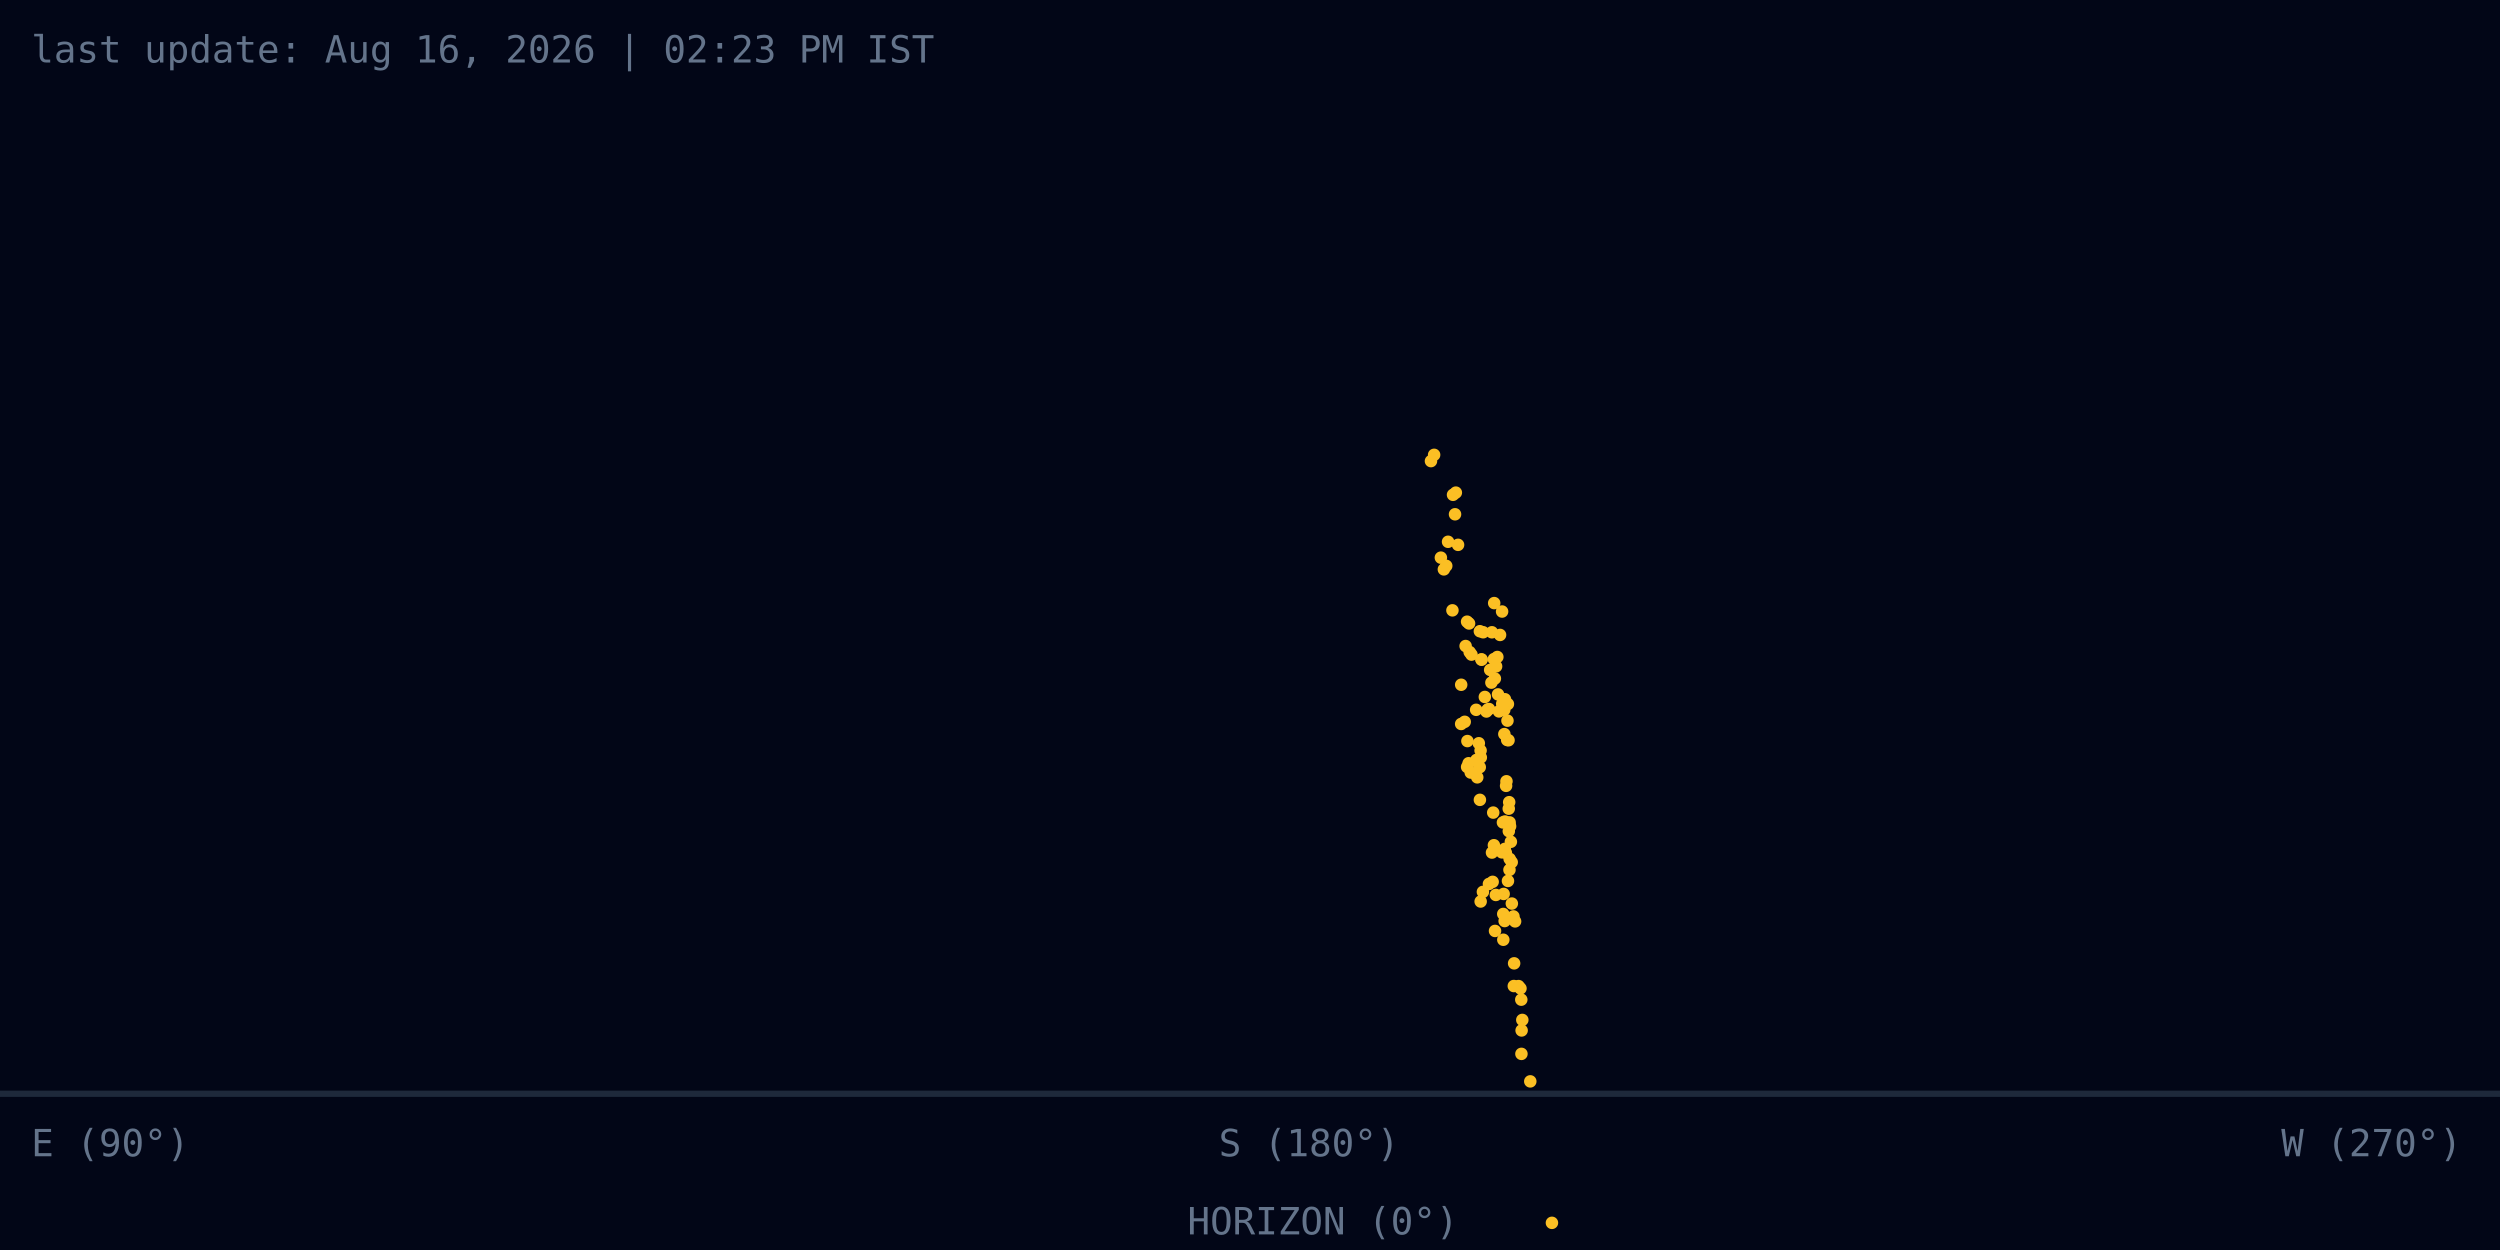
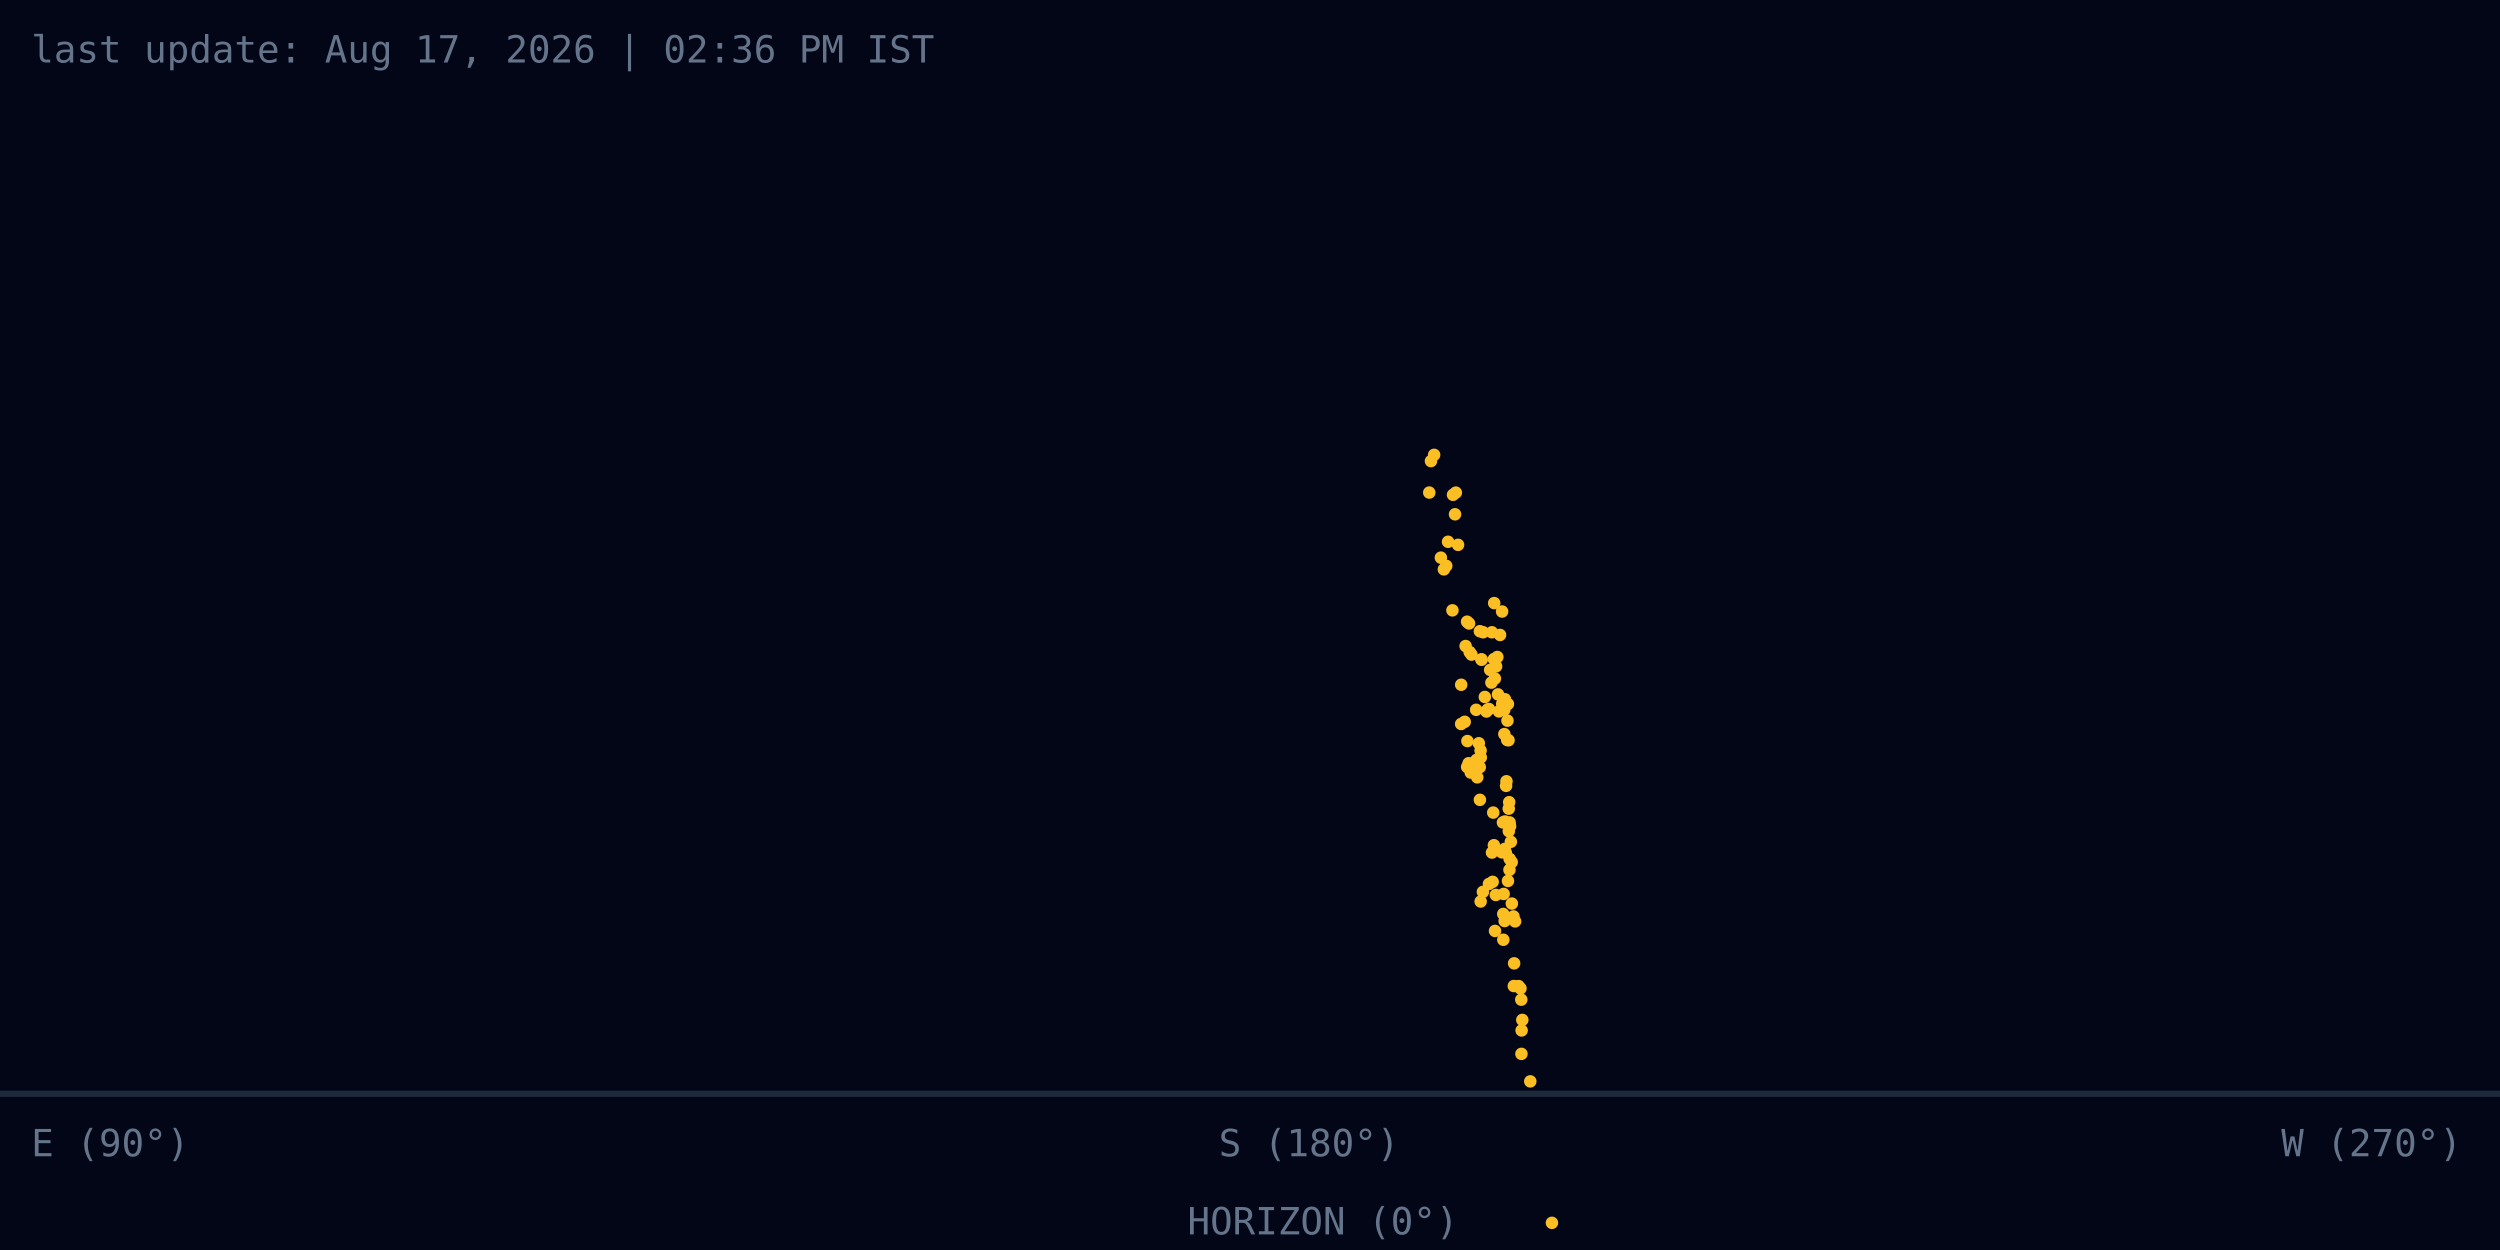
<svg xmlns="http://www.w3.org/2000/svg" width="800" height="400" viewBox="0 0 800 400">
  <rect width="800" height="400" fill="#020617" />
-   <text id="last-update" x="10" y="20" fill="#64748b" font-family="monospace">last update: Aug 16, 2026 | 02:23 PM IST</text>
+   <text id="last-update" x="10" y="20" fill="#64748b" font-family="monospace">last update: Aug 17, 2026 | 02:36 PM IST</text>
  <line x1="0" y1="350" x2="800" y2="350" stroke="#1e293b" stroke-width="2" />
  <text x="380" y="395" fill="#64748b" font-size="12" font-family="monospace">HORIZON (0°)</text>
  <text x="730" y="370" fill="#64748b" font-size="12" font-family="monospace">W (270°)</text>
  <text x="390" y="370" fill="#64748b" font-size="12" font-family="monospace">S (180°)</text>
  <text x="10" y="370" fill="#64748b" font-size="12" font-family="monospace">E (90°)</text>
  <g id="analemma-points">
    <circle cx=" 465.61" cy=" 164.57" r="2" fill="#fbbf24">
 </circle>
    <circle cx=" 467.57" cy=" 231.67" r="2" fill="#fbbf24">
 </circle>
    <circle cx=" 467.58" cy=" 219.12" r="2" fill="#fbbf24">
 </circle>
    <circle cx=" 468.71" cy=" 230.98" r="2" fill="#fbbf24">
 </circle>
    <circle cx=" 469.57" cy=" 237.14" r="2" fill="#fbbf24">
 </circle>
    <circle cx=" 469.00" cy=" 206.73" r="2" fill="#fbbf24">
 </circle>
    <circle cx=" 469.47" cy=" 198.94" r="2" fill="#fbbf24">
 </circle>
    <circle cx=" 470.10" cy=" 199.51" r="2" fill="#fbbf24">
 </circle>
    <circle cx=" 474.53" cy=" 285.41" r="2" fill="#fbbf24">
 </circle>
    <circle cx=" 472.47" cy=" 243.18" r="2" fill="#fbbf24">
 </circle>
    <circle cx=" 473.57" cy=" 255.95" r="2" fill="#fbbf24">
 </circle>
    <circle cx=" 473.22" cy=" 237.84" r="2" fill="#fbbf24">
 </circle>
    <circle cx=" 473.79" cy=" 240.17" r="2" fill="#fbbf24">
 </circle>
    <circle cx=" 473.56" cy=" 201.99" r="2" fill="#fbbf24">
 </circle>
    <circle cx=" 474.09" cy=" 210.99" r="2" fill="#fbbf24">
 </circle>
    <circle cx=" 478.41" cy=" 297.90" r="2" fill="#fbbf24">
 </circle>
    <circle cx=" 477.65" cy=" 282.19" r="2" fill="#fbbf24">
 </circle>
    <circle cx=" 477.44" cy=" 272.82" r="2" fill="#fbbf24">
 </circle>
    <circle cx=" 478.67" cy=" 286.38" r="2" fill="#fbbf24">
 </circle>
    <circle cx=" 478.05" cy=" 270.47" r="2" fill="#fbbf24">
 </circle>
    <circle cx=" 476.85" cy=" 214.37" r="2" fill="#fbbf24">
 </circle>
    <circle cx=" 477.25" cy=" 218.44" r="2" fill="#fbbf24">
 </circle>
    <circle cx=" 481.06" cy=" 300.72" r="2" fill="#fbbf24">
 </circle>
    <circle cx=" 481.04" cy=" 292.47" r="2" fill="#fbbf24">
 </circle>
    <circle cx=" 481.49" cy=" 294.73" r="2" fill="#fbbf24">
 </circle>
    <circle cx=" 481.17" cy=" 286.06" r="2" fill="#fbbf24">
 </circle>
    <circle cx=" 479.37" cy=" 222.21" r="2" fill="#fbbf24">
 </circle>
    <circle cx=" 479.67" cy=" 227.65" r="2" fill="#fbbf24">
 </circle>
    <circle cx=" 498.29" cy=" 411.31" r="2" fill="#fbbf24">
 </circle>
    <circle cx=" 498.34" cy=" 411.53" r="2" fill="#fbbf24">
 </circle>
    <circle cx=" 484.42" cy=" 315.53" r="2" fill="#fbbf24">
 </circle>
    <circle cx=" 486.86" cy=" 337.24" r="2" fill="#fbbf24">
 </circle>
    <circle cx=" 481.87" cy=" 272.88" r="2" fill="#fbbf24">
 </circle>
    <circle cx=" 482.55" cy=" 281.90" r="2" fill="#fbbf24">
 </circle>
    <circle cx=" 481.19" cy=" 226.61" r="2" fill="#fbbf24">
 </circle>
    <circle cx=" 481.39" cy=" 234.91" r="2" fill="#fbbf24">
 </circle>
    <circle cx=" 486.92" cy=" 329.74" r="2" fill="#fbbf24">
 </circle>
    <circle cx=" 483.03" cy=" 278.36" r="2" fill="#fbbf24">
 </circle>
    <circle cx=" 483.79" cy=" 289.14" r="2" fill="#fbbf24">
 </circle>
    <circle cx=" 485.93" cy=" 315.55" r="2" fill="#fbbf24">
 </circle>
    <circle cx=" 484.30" cy=" 293.26" r="2" fill="#fbbf24">
 </circle>
    <circle cx=" 482.30" cy=" 236.80" r="2" fill="#fbbf24">
 </circle>
    <circle cx=" 482.80" cy=" 258.78" r="2" fill="#fbbf24">
 </circle>
    <circle cx=" 501.22" cy=" 413.90" r="2" fill="#fbbf24">
 </circle>
    <circle cx=" 489.69" cy=" 346.04" r="2" fill="#fbbf24">
 </circle>
    <circle cx=" 486.81" cy=" 319.89" r="2" fill="#fbbf24">
 </circle>
    <circle cx=" 484.83" cy=" 294.84" r="2" fill="#fbbf24">
 </circle>
    <circle cx=" 486.55" cy=" 316.29" r="2" fill="#fbbf24">
 </circle>
    <circle cx=" 482.73" cy=" 236.88" r="2" fill="#fbbf24">
 </circle>
    <circle cx=" 483.48" cy=" 269.37" r="2" fill="#fbbf24">
 </circle>
    <circle cx=" 496.62" cy=" 391.31" r="2" fill="#fbbf24">
 </circle>
    <circle cx=" 483.75" cy=" 275.90" r="2" fill="#fbbf24">
 </circle>
    <circle cx=" 483.23" cy=" 264.40" r="2" fill="#fbbf24">
 </circle>
    <circle cx=" 482.94" cy=" 256.70" r="2" fill="#fbbf24">
 </circle>
    <circle cx=" 483.08" cy=" 263.17" r="2" fill="#fbbf24">
 </circle>
    <circle cx=" 482.53" cy=" 225.29" r="2" fill="#fbbf24">
 </circle>
    <circle cx=" 482.39" cy=" 230.61" r="2" fill="#fbbf24">
 </circle>
    <circle cx=" 487.14" cy=" 326.38" r="2" fill="#fbbf24">
 </circle>
    <circle cx=" 482.82" cy=" 265.96" r="2" fill="#fbbf24">
 </circle>
    <circle cx=" 483.09" cy=" 274.84" r="2" fill="#fbbf24">
 </circle>
    <circle cx=" 482.07" cy=" 250.01" r="2" fill="#fbbf24">
 </circle>
    <circle cx=" 481.95" cy=" 251.47" r="2" fill="#fbbf24">
 </circle>
    <circle cx=" 481.58" cy=" 223.76" r="2" fill="#fbbf24">
 </circle>
    <circle cx=" 481.36" cy=" 227.15" r="2" fill="#fbbf24">
 </circle>
    <circle cx=" 484.52" cy=" 308.27" r="2" fill="#fbbf24">
 </circle>
    <circle cx=" 481.59" cy=" 262.88" r="2" fill="#fbbf24">
 </circle>
    <circle cx=" 480.71" cy=" 225.23" r="2" fill="#fbbf24">
 </circle>
    <circle cx=" 481.54" cy=" 271.65" r="2" fill="#fbbf24">
 </circle>
    <circle cx=" 480.94" cy=" 263.18" r="2" fill="#fbbf24">
 </circle>
    <circle cx=" 480.67" cy=" 195.69" r="2" fill="#fbbf24">
 </circle>
    <circle cx=" 480.02" cy=" 203.18" r="2" fill="#fbbf24">
 </circle>
    <circle cx=" 480.62" cy=" 272.75" r="2" fill="#fbbf24">
 </circle>
    <circle cx=" 479.15" cy=" 210.24" r="2" fill="#fbbf24">
 </circle>
    <circle cx=" 478.75" cy=" 213.23" r="2" fill="#fbbf24">
 </circle>
    <circle cx=" 478.36" cy=" 217.14" r="2" fill="#fbbf24">
 </circle>
    <circle cx=" 478.05" cy=" 210.91" r="2" fill="#fbbf24">
 </circle>
    <circle cx=" 478.14" cy=" 192.99" r="2" fill="#fbbf24">
 </circle>
    <circle cx=" 477.41" cy=" 202.33" r="2" fill="#fbbf24">
 </circle>
    <circle cx=" 477.83" cy=" 260.03" r="2" fill="#fbbf24">
 </circle>
    <circle cx=" 476.48" cy=" 226.89" r="2" fill="#fbbf24">
 </circle>
    <circle cx=" 476.07" cy=" 227.06" r="2" fill="#fbbf24">
 </circle>
    <circle cx=" 475.66" cy=" 227.68" r="2" fill="#fbbf24">
 </circle>
    <circle cx=" 475.15" cy=" 223.03" r="2" fill="#fbbf24">
 </circle>
    <circle cx=" 474.61" cy=" 202.32" r="2" fill="#fbbf24">
 </circle>
    <circle cx=" 474.09" cy=" 211.11" r="2" fill="#fbbf24">
 </circle>
    <circle cx=" 476.46" cy=" 282.87" r="2" fill="#fbbf24">
 </circle>
    <circle cx=" 473.86" cy=" 242.39" r="2" fill="#fbbf24">
 </circle>
    <circle cx=" 473.52" cy=" 245.50" r="2" fill="#fbbf24">
 </circle>
    <circle cx=" 472.37" cy=" 227.14" r="2" fill="#fbbf24">
 </circle>
    <circle cx=" 472.72" cy=" 248.75" r="2" fill="#fbbf24">
 </circle>
    <circle cx=" 470.88" cy=" 209.48" r="2" fill="#fbbf24">
 </circle>
    <circle cx=" 470.29" cy=" 208.66" r="2" fill="#fbbf24">
 </circle>
    <circle cx=" 473.81" cy=" 288.48" r="2" fill="#fbbf24">
 </circle>
    <circle cx=" 470.64" cy=" 247.22" r="2" fill="#fbbf24">
 </circle>
    <circle cx=" 469.96" cy=" 244.24" r="2" fill="#fbbf24">
 </circle>
    <circle cx=" 469.48" cy=" 245.43" r="2" fill="#fbbf24">
 </circle>
    <circle cx=" 466.58" cy=" 174.35" r="2" fill="#fbbf24">
 </circle>
    <circle cx=" 465.87" cy=" 157.64" r="2" fill="#fbbf24">
 </circle>
    <circle cx=" 464.97" cy=" 158.34" r="2" fill="#fbbf24">
 </circle>
    <circle cx=" 464.78" cy=" 195.31" r="2" fill="#fbbf24">
 </circle>
    <circle cx=" 463.38" cy=" 173.37" r="2" fill="#fbbf24">
 </circle>
    <circle cx=" 462.80" cy=" 181.08" r="2" fill="#fbbf24">
 </circle>
    <circle cx=" 462.04" cy=" 182.20" r="2" fill="#fbbf24">
 </circle>
    <circle cx=" 461.08" cy=" 178.45" r="2" fill="#fbbf24">
 </circle>
    <circle cx=" 458.92" cy=" 145.55" r="2" fill="#fbbf24">
 </circle>
    <circle cx=" 457.91" cy=" 147.55" r="2" fill="#fbbf24">
 </circle>
+     <circle cx=" 457.36" cy=" 157.62" r="2" fill="#fbbf24">
+  </circle>
  </g>
</svg>
